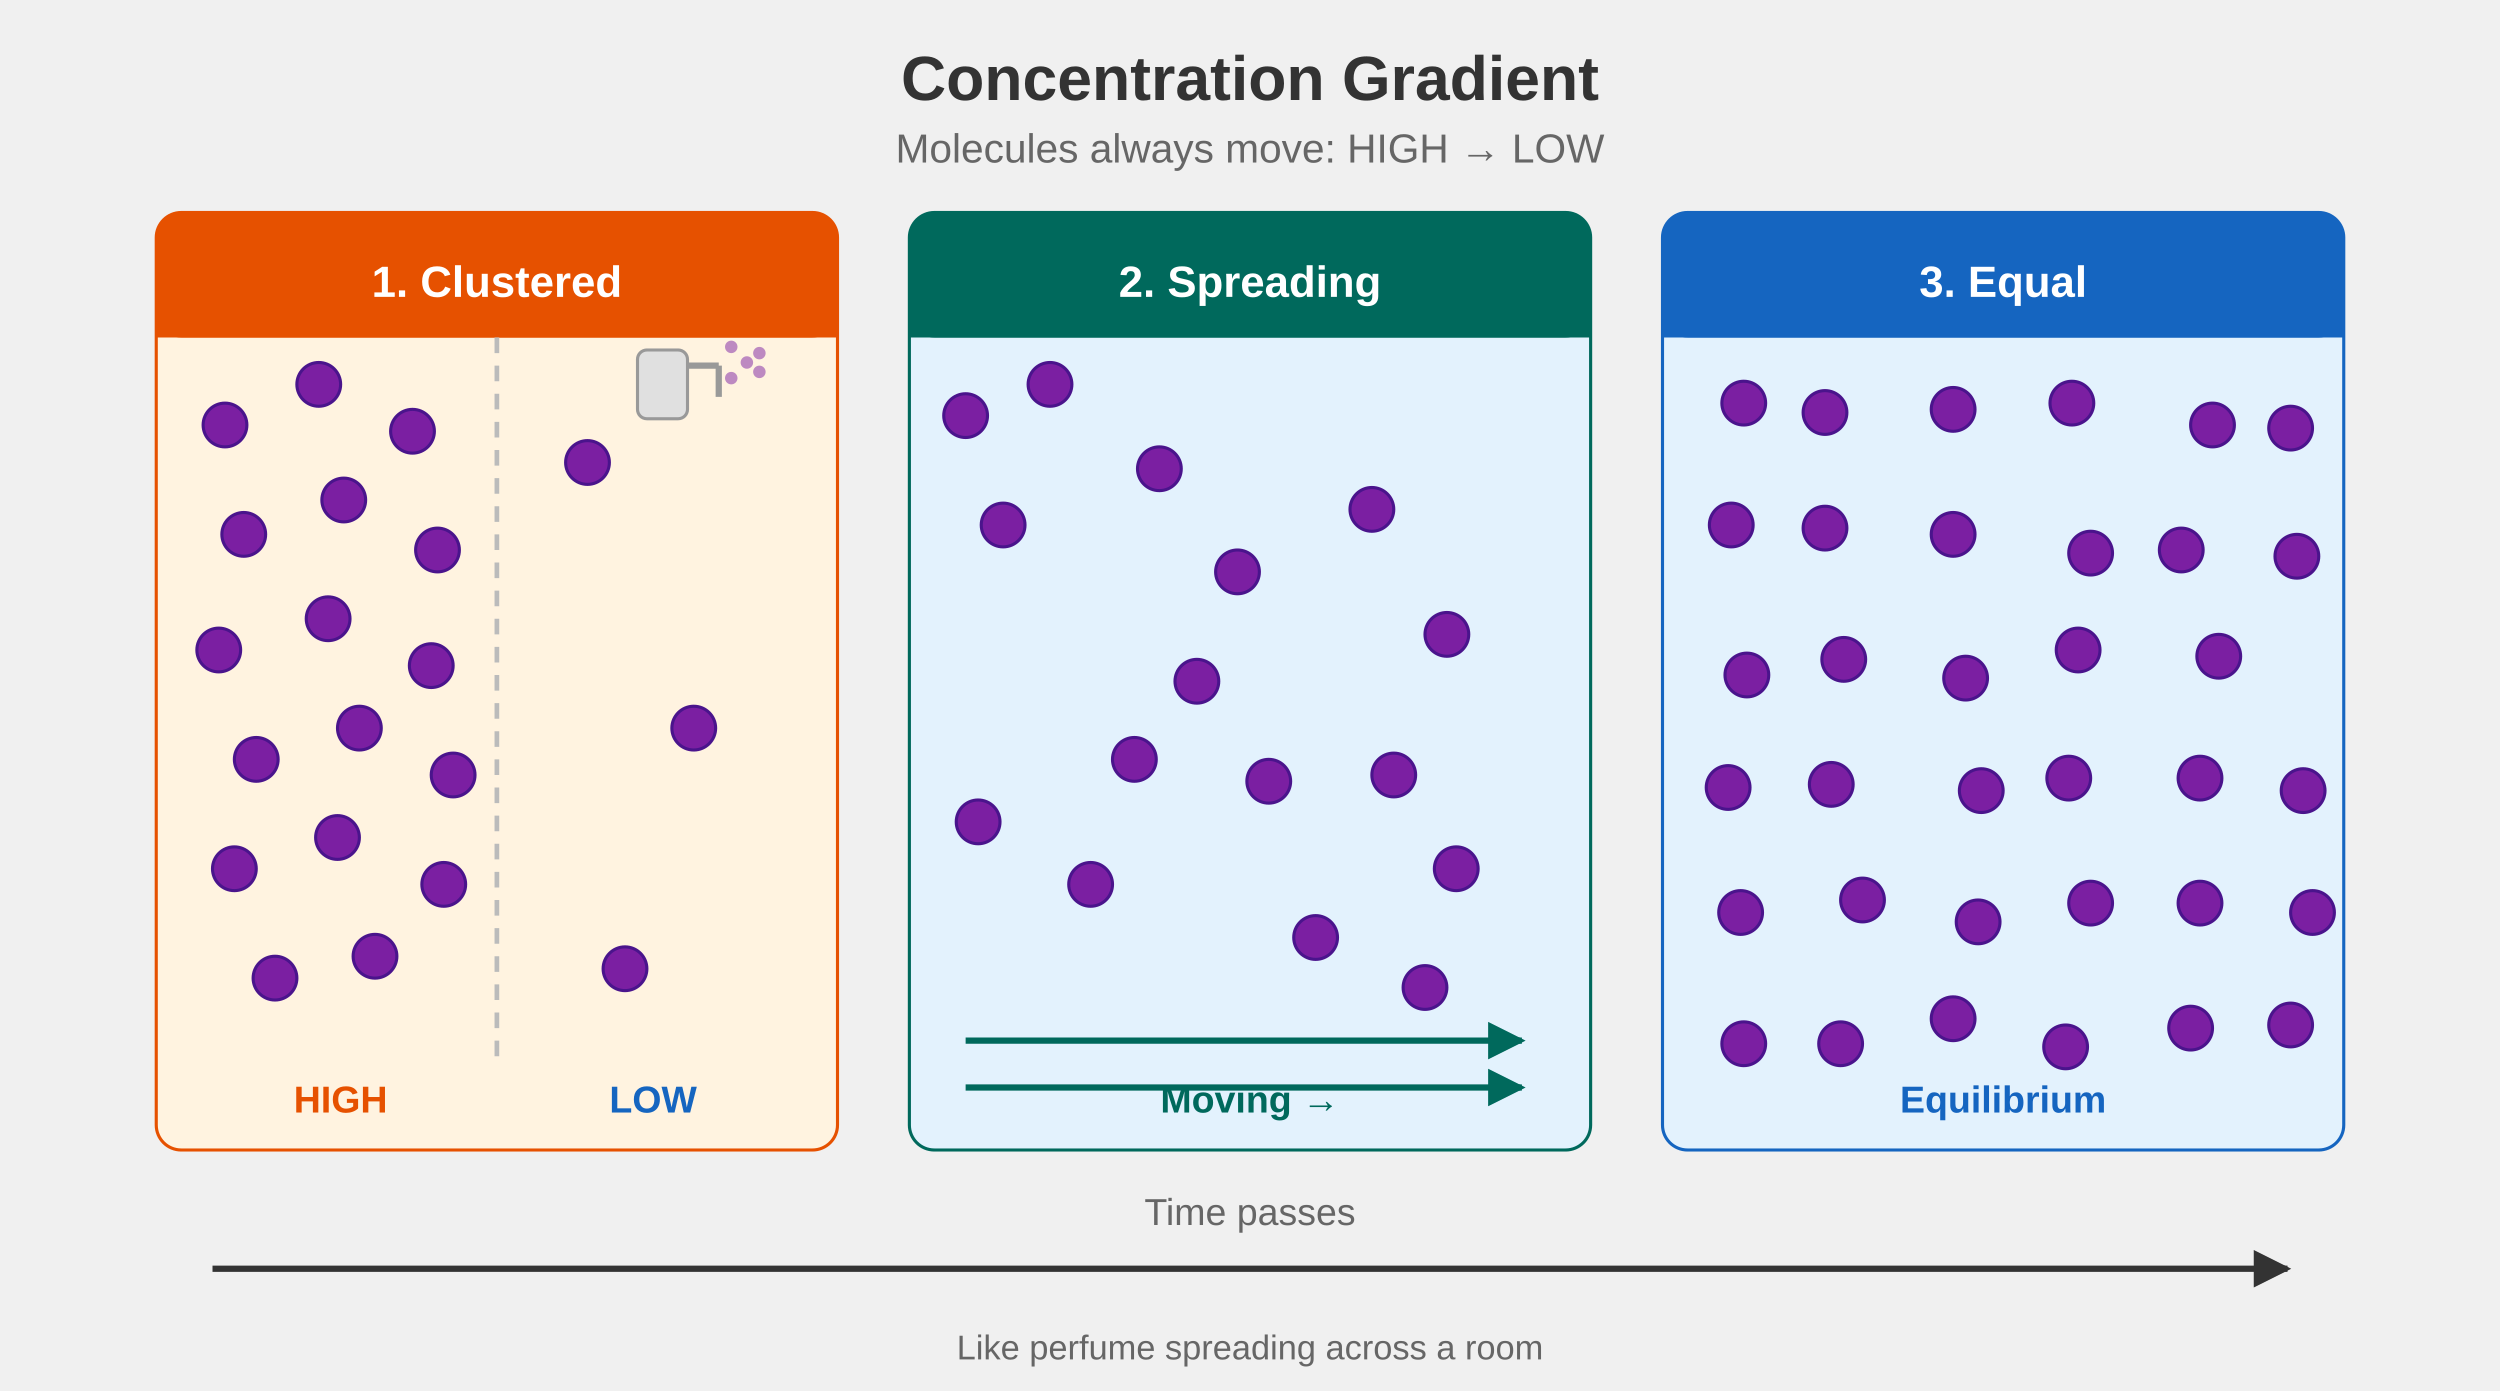
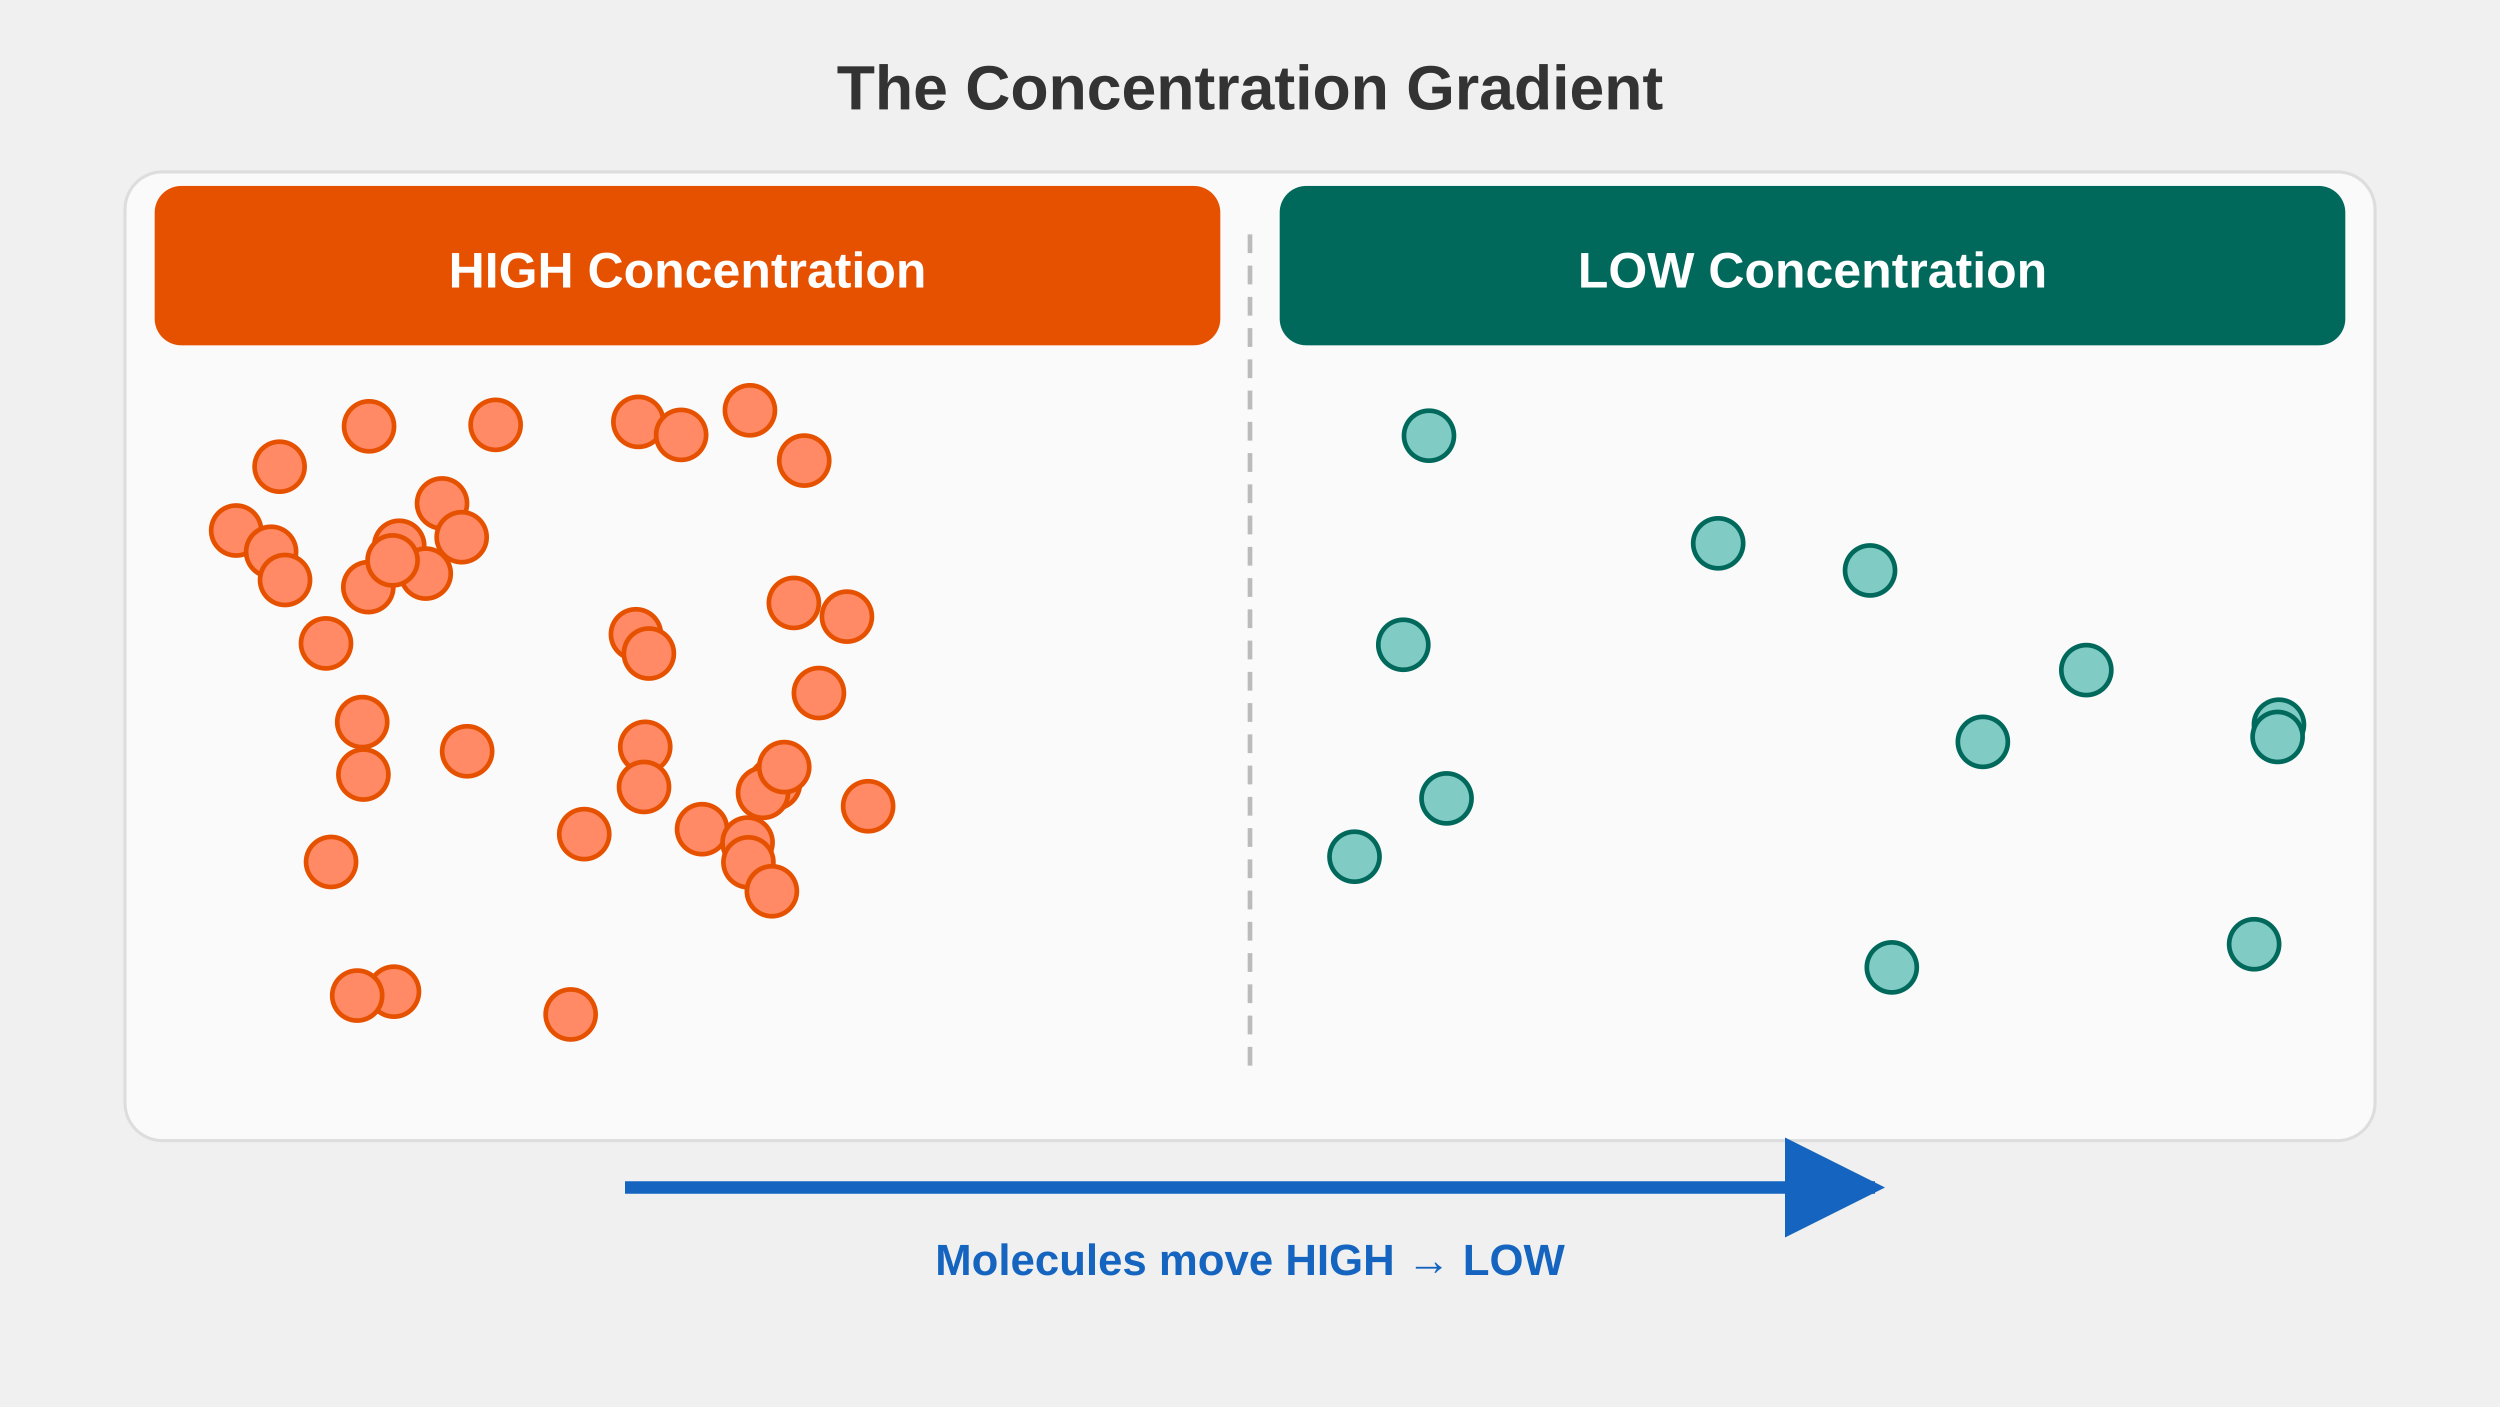
- <svg xmlns="http://www.w3.org/2000/svg" viewBox="0 0 800 445" width="800" height="445" style="background: white; font-family: Arial, Helvetica, sans-serif;">
-   <text x="400" y="32" font-size="20" fill="#333333" text-anchor="middle" font-weight="bold">Concentration Gradient</text>
-   <text x="400" y="52" font-size="13" fill="#666666" text-anchor="middle" font-weight="normal">Molecules always move: HIGH → LOW</text>
-   <rect x="50" y="68" width="218" height="300" fill="#fff3e0" stroke="#e65100" rx="8" />
-   <rect x="50" y="68" width="218" height="40" fill="#e65100" rx="8" />
-   <rect x="50" y="94" width="218" height="14" fill="#e65100" rx="0" />
-   <text x="159" y="95" font-size="14" fill="white" text-anchor="middle" font-weight="bold">1. Clustered</text>
-   <rect x="291" y="68" width="218" height="300" fill="#e3f2fd" stroke="#00695c" rx="8" />
-   <rect x="291" y="68" width="218" height="40" fill="#00695c" rx="8" />
-   <rect x="291" y="94" width="218" height="14" fill="#00695c" rx="0" />
-   <text x="400" y="95" font-size="14" fill="white" text-anchor="middle" font-weight="bold">2. Spreading</text>
-   <rect x="532" y="68" width="218" height="300" fill="#e3f2fd" stroke="#1565c0" rx="8" />
-   <rect x="532" y="68" width="218" height="40" fill="#1565c0" rx="8" />
-   <rect x="532" y="94" width="218" height="14" fill="#1565c0" rx="0" />
-   <text x="641" y="95" font-size="14" fill="white" text-anchor="middle" font-weight="bold">3. Equal</text>
-   <line x1="159" y1="108" x2="159" y2="340" stroke="#bbb" stroke-width="1.5" stroke-dasharray="5,4" />
-   <circle cx="72" cy="136" r="7" fill="#7b1fa2" stroke="#4a148c" stroke-width="1" />
-   <circle cx="102" cy="123" r="7" fill="#7b1fa2" stroke="#4a148c" stroke-width="1" />
-   <circle cx="132" cy="138" r="7" fill="#7b1fa2" stroke="#4a148c" stroke-width="1" />
-   <circle cx="78" cy="171" r="7" fill="#7b1fa2" stroke="#4a148c" stroke-width="1" />
-   <circle cx="110" cy="160" r="7" fill="#7b1fa2" stroke="#4a148c" stroke-width="1" />
-   <circle cx="140" cy="176" r="7" fill="#7b1fa2" stroke="#4a148c" stroke-width="1" />
-   <circle cx="70" cy="208" r="7" fill="#7b1fa2" stroke="#4a148c" stroke-width="1" />
-   <circle cx="105" cy="198" r="7" fill="#7b1fa2" stroke="#4a148c" stroke-width="1" />
-   <circle cx="138" cy="213" r="7" fill="#7b1fa2" stroke="#4a148c" stroke-width="1" />
-   <circle cx="82" cy="243" r="7" fill="#7b1fa2" stroke="#4a148c" stroke-width="1" />
-   <circle cx="115" cy="233" r="7" fill="#7b1fa2" stroke="#4a148c" stroke-width="1" />
-   <circle cx="145" cy="248" r="7" fill="#7b1fa2" stroke="#4a148c" stroke-width="1" />
-   <circle cx="75" cy="278" r="7" fill="#7b1fa2" stroke="#4a148c" stroke-width="1" />
-   <circle cx="108" cy="268" r="7" fill="#7b1fa2" stroke="#4a148c" stroke-width="1" />
-   <circle cx="142" cy="283" r="7" fill="#7b1fa2" stroke="#4a148c" stroke-width="1" />
-   <circle cx="88" cy="313" r="7" fill="#7b1fa2" stroke="#4a148c" stroke-width="1" />
-   <circle cx="120" cy="306" r="7" fill="#7b1fa2" stroke="#4a148c" stroke-width="1" />
-   <circle cx="188" cy="148" r="7" fill="#7b1fa2" stroke="#4a148c" stroke-width="1" />
-   <circle cx="222" cy="233" r="7" fill="#7b1fa2" stroke="#4a148c" stroke-width="1" />
-   <circle cx="200" cy="310" r="7" fill="#7b1fa2" stroke="#4a148c" stroke-width="1" />
-   <rect x="204" y="112" width="16" height="22" fill="#e0e0e0" stroke="#999" rx="3" />
-   <line x1="220" y1="117" x2="230" y2="117" stroke="#999" stroke-width="2" />
-   <line x1="230" y1="117" x2="230" y2="127" stroke="#999" stroke-width="2" />
-   <circle cx="234" cy="111" r="2" fill="#7b1fa2" opacity="0.5" />
-   <circle cx="239" cy="116" r="2" fill="#7b1fa2" opacity="0.5" />
-   <circle cx="234" cy="121" r="2" fill="#7b1fa2" opacity="0.5" />
-   <circle cx="243" cy="113" r="2" fill="#7b1fa2" opacity="0.5" />
-   <circle cx="243" cy="119" r="2" fill="#7b1fa2" opacity="0.5" />
-   <text x="109" y="356" font-size="12" fill="#e65100" text-anchor="middle" font-weight="bold">HIGH</text>
-   <text x="209" y="356" font-size="12" fill="#1565c0" text-anchor="middle" font-weight="bold">LOW</text>
-   <circle cx="309" cy="133" r="7" fill="#7b1fa2" stroke="#4a148c" stroke-width="1" />
-   <circle cx="336" cy="123" r="7" fill="#7b1fa2" stroke="#4a148c" stroke-width="1" />
-   <circle cx="321" cy="168" r="7" fill="#7b1fa2" stroke="#4a148c" stroke-width="1" />
-   <circle cx="371" cy="150" r="7" fill="#7b1fa2" stroke="#4a148c" stroke-width="1" />
-   <circle cx="396" cy="183" r="7" fill="#7b1fa2" stroke="#4a148c" stroke-width="1" />
-   <circle cx="383" cy="218" r="7" fill="#7b1fa2" stroke="#4a148c" stroke-width="1" />
-   <circle cx="363" cy="243" r="7" fill="#7b1fa2" stroke="#4a148c" stroke-width="1" />
-   <circle cx="406" cy="250" r="7" fill="#7b1fa2" stroke="#4a148c" stroke-width="1" />
-   <circle cx="439" cy="163" r="7" fill="#7b1fa2" stroke="#4a148c" stroke-width="1" />
-   <circle cx="463" cy="203" r="7" fill="#7b1fa2" stroke="#4a148c" stroke-width="1" />
-   <circle cx="446" cy="248" r="7" fill="#7b1fa2" stroke="#4a148c" stroke-width="1" />
-   <circle cx="466" cy="278" r="7" fill="#7b1fa2" stroke="#4a148c" stroke-width="1" />
-   <circle cx="313" cy="263" r="7" fill="#7b1fa2" stroke="#4a148c" stroke-width="1" />
-   <circle cx="349" cy="283" r="7" fill="#7b1fa2" stroke="#4a148c" stroke-width="1" />
-   <circle cx="421" cy="300" r="7" fill="#7b1fa2" stroke="#4a148c" stroke-width="1" />
-   <circle cx="456" cy="316" r="7" fill="#7b1fa2" stroke="#4a148c" stroke-width="1" />
+ <svg xmlns="http://www.w3.org/2000/svg" viewBox="0 0 800 450" width="800" height="450" style="background: white; font-family: Arial, Helvetica, sans-serif;">
+   <text x="400" y="35" font-size="20" fill="#333333" text-anchor="middle" font-weight="bold">The Concentration Gradient</text>
+   <rect x="40" y="55" width="720" height="310" fill="#fafafa" stroke="#ddd" rx="12" />
+   <line x1="400" y1="75" x2="400" y2="345" stroke="#bbb" stroke-width="1.5" stroke-dasharray="6,4" />
+   <rect x="50" y="60" width="340" height="50" fill="#e65100" stroke="#e65100" rx="8" />
+   <text x="220" y="92" font-size="16" fill="white" text-anchor="middle" font-weight="bold">HIGH Concentration</text>
+   <rect x="410" y="60" width="340" height="50" fill="#00695c" stroke="#00695c" rx="8" />
+   <text x="580" y="92" font-size="16" fill="white" text-anchor="middle" font-weight="bold">LOW Concentration</text>
+   <circle cx="204.28" cy="135.002" r="8" fill="#FF8A65" stroke="#e65100" stroke-width="1.5" />
+   <circle cx="127.756" cy="174.642" r="8" fill="#FF8A65" stroke="#e65100" stroke-width="1.5" />
+   <circle cx="224.659" cy="265.34" r="8" fill="#FF8A65" stroke="#e65100" stroke-width="1.5" />
+   <circle cx="257.358" cy="147.388" r="8" fill="#FF8A65" stroke="#e65100" stroke-width="1.5" />
+   <circle cx="158.604" cy="135.959" r="8" fill="#FF8A65" stroke="#e65100" stroke-width="1.5" />
+   <circle cx="115.914" cy="231.071" r="8" fill="#FF8A65" stroke="#e65100" stroke-width="1.5" />
+   <circle cx="75.573" cy="169.768" r="8" fill="#FF8A65" stroke="#e65100" stroke-width="1.5" />
+   <circle cx="206.476" cy="238.988" r="8" fill="#FF8A65" stroke="#e65100" stroke-width="1.5" />
+   <circle cx="116.293" cy="247.853" r="8" fill="#FF8A65" stroke="#e65100" stroke-width="1.5" />
+   <circle cx="239.98" cy="131.3" r="8" fill="#FF8A65" stroke="#e65100" stroke-width="1.5" />
+   <circle cx="239.222" cy="269.628" r="8" fill="#FF8A65" stroke="#e65100" stroke-width="1.5" />
+   <circle cx="141.453" cy="161.096" r="8" fill="#FF8A65" stroke="#e65100" stroke-width="1.5" />
+   <circle cx="271.015" cy="197.319" r="8" fill="#FF8A65" stroke="#e65100" stroke-width="1.5" />
+   <circle cx="89.477" cy="149.343" r="8" fill="#FF8A65" stroke="#e65100" stroke-width="1.5" />
+   <circle cx="247.974" cy="250.745" r="8" fill="#FF8A65" stroke="#e65100" stroke-width="1.5" />
+   <circle cx="239.497" cy="275.946" r="8" fill="#FF8A65" stroke="#e65100" stroke-width="1.5" />
+   <circle cx="182.608" cy="324.623" r="8" fill="#FF8A65" stroke="#e65100" stroke-width="1.5" />
+   <circle cx="149.492" cy="240.408" r="8" fill="#FF8A65" stroke="#e65100" stroke-width="1.5" />
+   <circle cx="244.175" cy="253.704" r="8" fill="#FF8A65" stroke="#e65100" stroke-width="1.5" />
+   <circle cx="250.958" cy="245.47" r="8" fill="#FF8A65" stroke="#e65100" stroke-width="1.5" />
+   <circle cx="217.96" cy="139.165" r="8" fill="#FF8A65" stroke="#e65100" stroke-width="1.5" />
+   <circle cx="117.859" cy="187.878" r="8" fill="#FF8A65" stroke="#e65100" stroke-width="1.5" />
+   <circle cx="86.756" cy="176.558" r="8" fill="#FF8A65" stroke="#e65100" stroke-width="1.5" />
+   <circle cx="91.21" cy="185.595" r="8" fill="#FF8A65" stroke="#e65100" stroke-width="1.5" />
+   <circle cx="203.494" cy="202.966" r="8" fill="#FF8A65" stroke="#e65100" stroke-width="1.5" />
+   <circle cx="147.738" cy="171.901" r="8" fill="#FF8A65" stroke="#e65100" stroke-width="1.5" />
+   <circle cx="126.065" cy="317.331" r="8" fill="#FF8A65" stroke="#e65100" stroke-width="1.5" />
+   <circle cx="206.087" cy="251.826" r="8" fill="#FF8A65" stroke="#e65100" stroke-width="1.5" />
+   <circle cx="105.939" cy="275.825" r="8" fill="#FF8A65" stroke="#e65100" stroke-width="1.5" />
+   <circle cx="104.315" cy="205.891" r="8" fill="#FF8A65" stroke="#e65100" stroke-width="1.5" />
+   <circle cx="277.8" cy="258" r="8" fill="#FF8A65" stroke="#e65100" stroke-width="1.5" />
+   <circle cx="186.959" cy="266.923" r="8" fill="#FF8A65" stroke="#e65100" stroke-width="1.5" />
+   <circle cx="246.999" cy="285.2" r="8" fill="#FF8A65" stroke="#e65100" stroke-width="1.5" />
+   <circle cx="118.1" cy="136.42" r="8" fill="#FF8A65" stroke="#e65100" stroke-width="1.5" />
+   <circle cx="136.245" cy="183.548" r="8" fill="#FF8A65" stroke="#e65100" stroke-width="1.5" />
+   <circle cx="114.306" cy="318.582" r="8" fill="#FF8A65" stroke="#e65100" stroke-width="1.5" />
+   <circle cx="254.037" cy="192.936" r="8" fill="#FF8A65" stroke="#e65100" stroke-width="1.5" />
+   <circle cx="207.642" cy="209.126" r="8" fill="#FF8A65" stroke="#e65100" stroke-width="1.5" />
+   <circle cx="262.055" cy="221.77" r="8" fill="#FF8A65" stroke="#e65100" stroke-width="1.5" />
+   <circle cx="125.625" cy="179.326" r="8" fill="#FF8A65" stroke="#e65100" stroke-width="1.5" />
+   <circle cx="598.41" cy="182.548" r="8" fill="#80CBC4" stroke="#00695c" stroke-width="1.5" />
+   <circle cx="605.376" cy="309.565" r="8" fill="#80CBC4" stroke="#00695c" stroke-width="1.5" />
+   <circle cx="549.82" cy="173.864" r="8" fill="#80CBC4" stroke="#00695c" stroke-width="1.5" />
+   <circle cx="729.261" cy="231.905" r="8" fill="#80CBC4" stroke="#00695c" stroke-width="1.5" />
+   <circle cx="457.273" cy="139.423" r="8" fill="#80CBC4" stroke="#00695c" stroke-width="1.5" />
+   <circle cx="462.895" cy="255.489" r="8" fill="#80CBC4" stroke="#00695c" stroke-width="1.5" />
+   <circle cx="667.624" cy="214.432" r="8" fill="#80CBC4" stroke="#00695c" stroke-width="1.5" />
+   <circle cx="449.058" cy="206.324" r="8" fill="#80CBC4" stroke="#00695c" stroke-width="1.5" />
+   <circle cx="728.836" cy="235.823" r="8" fill="#80CBC4" stroke="#00695c" stroke-width="1.5" />
+   <circle cx="721.324" cy="302.156" r="8" fill="#80CBC4" stroke="#00695c" stroke-width="1.5" />
+   <circle cx="433.444" cy="274.144" r="8" fill="#80CBC4" stroke="#00695c" stroke-width="1.5" />
+   <circle cx="634.513" cy="237.394" r="8" fill="#80CBC4" stroke="#00695c" stroke-width="1.5" />
  <defs>
-     <marker id="arrow_309_333_487_333" viewBox="0 0 10 10" refX="9" refY="5" markerWidth="6" markerHeight="6" orient="auto-start-reverse">
-       <path d="M 0 0 L 10 5 L 0 10 z" fill="#00695c" />
+     <marker id="bigArrow" viewBox="0 0 10 10" refX="9" refY="5" markerWidth="8" markerHeight="8" orient="auto">
+       <path d="M 0 0 L 10 5 L 0 10 z" fill="#1565c0" />
    </marker>
  </defs>
-   <line x1="309" y1="333" x2="487" y2="333" stroke="#00695c" stroke-width="2" marker-end="url(#arrow_309_333_487_333)" />
-   <defs>
-     <marker id="arrow_309_348_487_348" viewBox="0 0 10 10" refX="9" refY="5" markerWidth="6" markerHeight="6" orient="auto-start-reverse">
-       <path d="M 0 0 L 10 5 L 0 10 z" fill="#00695c" />
-     </marker>
-   </defs>
-   <line x1="309" y1="348" x2="487" y2="348" stroke="#00695c" stroke-width="2" marker-end="url(#arrow_309_348_487_348)" />
-   <text x="400" y="356" font-size="12" fill="#00695c" text-anchor="middle" font-weight="bold">Moving →</text>
-   <circle cx="558" cy="129" r="7" fill="#7b1fa2" stroke="#4a148c" stroke-width="1" />
-   <circle cx="584" cy="132" r="7" fill="#7b1fa2" stroke="#4a148c" stroke-width="1" />
-   <circle cx="625" cy="131" r="7" fill="#7b1fa2" stroke="#4a148c" stroke-width="1" />
-   <circle cx="663" cy="129" r="7" fill="#7b1fa2" stroke="#4a148c" stroke-width="1" />
-   <circle cx="708" cy="136" r="7" fill="#7b1fa2" stroke="#4a148c" stroke-width="1" />
-   <circle cx="733" cy="137" r="7" fill="#7b1fa2" stroke="#4a148c" stroke-width="1" />
-   <circle cx="554" cy="168" r="7" fill="#7b1fa2" stroke="#4a148c" stroke-width="1" />
-   <circle cx="584" cy="169" r="7" fill="#7b1fa2" stroke="#4a148c" stroke-width="1" />
-   <circle cx="625" cy="171" r="7" fill="#7b1fa2" stroke="#4a148c" stroke-width="1" />
-   <circle cx="669" cy="177" r="7" fill="#7b1fa2" stroke="#4a148c" stroke-width="1" />
-   <circle cx="698" cy="176" r="7" fill="#7b1fa2" stroke="#4a148c" stroke-width="1" />
-   <circle cx="735" cy="178" r="7" fill="#7b1fa2" stroke="#4a148c" stroke-width="1" />
-   <circle cx="559" cy="216" r="7" fill="#7b1fa2" stroke="#4a148c" stroke-width="1" />
-   <circle cx="590" cy="211" r="7" fill="#7b1fa2" stroke="#4a148c" stroke-width="1" />
-   <circle cx="629" cy="217" r="7" fill="#7b1fa2" stroke="#4a148c" stroke-width="1" />
-   <circle cx="665" cy="208" r="7" fill="#7b1fa2" stroke="#4a148c" stroke-width="1" />
-   <circle cx="710" cy="210" r="7" fill="#7b1fa2" stroke="#4a148c" stroke-width="1" />
-   <circle cx="553" cy="252" r="7" fill="#7b1fa2" stroke="#4a148c" stroke-width="1" />
-   <circle cx="586" cy="251" r="7" fill="#7b1fa2" stroke="#4a148c" stroke-width="1" />
-   <circle cx="634" cy="253" r="7" fill="#7b1fa2" stroke="#4a148c" stroke-width="1" />
-   <circle cx="662" cy="249" r="7" fill="#7b1fa2" stroke="#4a148c" stroke-width="1" />
-   <circle cx="704" cy="249" r="7" fill="#7b1fa2" stroke="#4a148c" stroke-width="1" />
-   <circle cx="737" cy="253" r="7" fill="#7b1fa2" stroke="#4a148c" stroke-width="1" />
-   <circle cx="557" cy="292" r="7" fill="#7b1fa2" stroke="#4a148c" stroke-width="1" />
-   <circle cx="596" cy="288" r="7" fill="#7b1fa2" stroke="#4a148c" stroke-width="1" />
-   <circle cx="633" cy="295" r="7" fill="#7b1fa2" stroke="#4a148c" stroke-width="1" />
-   <circle cx="669" cy="289" r="7" fill="#7b1fa2" stroke="#4a148c" stroke-width="1" />
-   <circle cx="704" cy="289" r="7" fill="#7b1fa2" stroke="#4a148c" stroke-width="1" />
-   <circle cx="740" cy="292" r="7" fill="#7b1fa2" stroke="#4a148c" stroke-width="1" />
-   <circle cx="558" cy="334" r="7" fill="#7b1fa2" stroke="#4a148c" stroke-width="1" />
-   <circle cx="589" cy="334" r="7" fill="#7b1fa2" stroke="#4a148c" stroke-width="1" />
-   <circle cx="625" cy="326" r="7" fill="#7b1fa2" stroke="#4a148c" stroke-width="1" />
-   <circle cx="661" cy="335" r="7" fill="#7b1fa2" stroke="#4a148c" stroke-width="1" />
-   <circle cx="701" cy="329" r="7" fill="#7b1fa2" stroke="#4a148c" stroke-width="1" />
-   <circle cx="733" cy="328" r="7" fill="#7b1fa2" stroke="#4a148c" stroke-width="1" />
-   <text x="641" y="356" font-size="12" fill="#1565c0" text-anchor="middle" font-weight="bold">Equilibrium</text>
-   <text x="400" y="392" font-size="12" fill="#666666" text-anchor="middle" font-weight="normal">Time passes</text>
-   <defs>
-     <marker id="arrow_68_406_732_406" viewBox="0 0 10 10" refX="9" refY="5" markerWidth="6" markerHeight="6" orient="auto-start-reverse">
-       <path d="M 0 0 L 10 5 L 0 10 z" fill="#333333" />
-     </marker>
-   </defs>
-   <line x1="68" y1="406" x2="732" y2="406" stroke="#333333" stroke-width="2" marker-end="url(#arrow_68_406_732_406)" />
-   <text x="400" y="435" font-size="11" fill="#666666" text-anchor="middle" font-weight="normal">Like perfume spreading across a room</text>
+   <line x1="200" y1="380" x2="600" y2="380" stroke="#1565c0" stroke-width="4" marker-end="url(#bigArrow)" />
+   <text x="400" y="408" font-size="14" fill="#1565c0" text-anchor="middle" font-weight="bold">Molecules move HIGH → LOW</text>
</svg>
